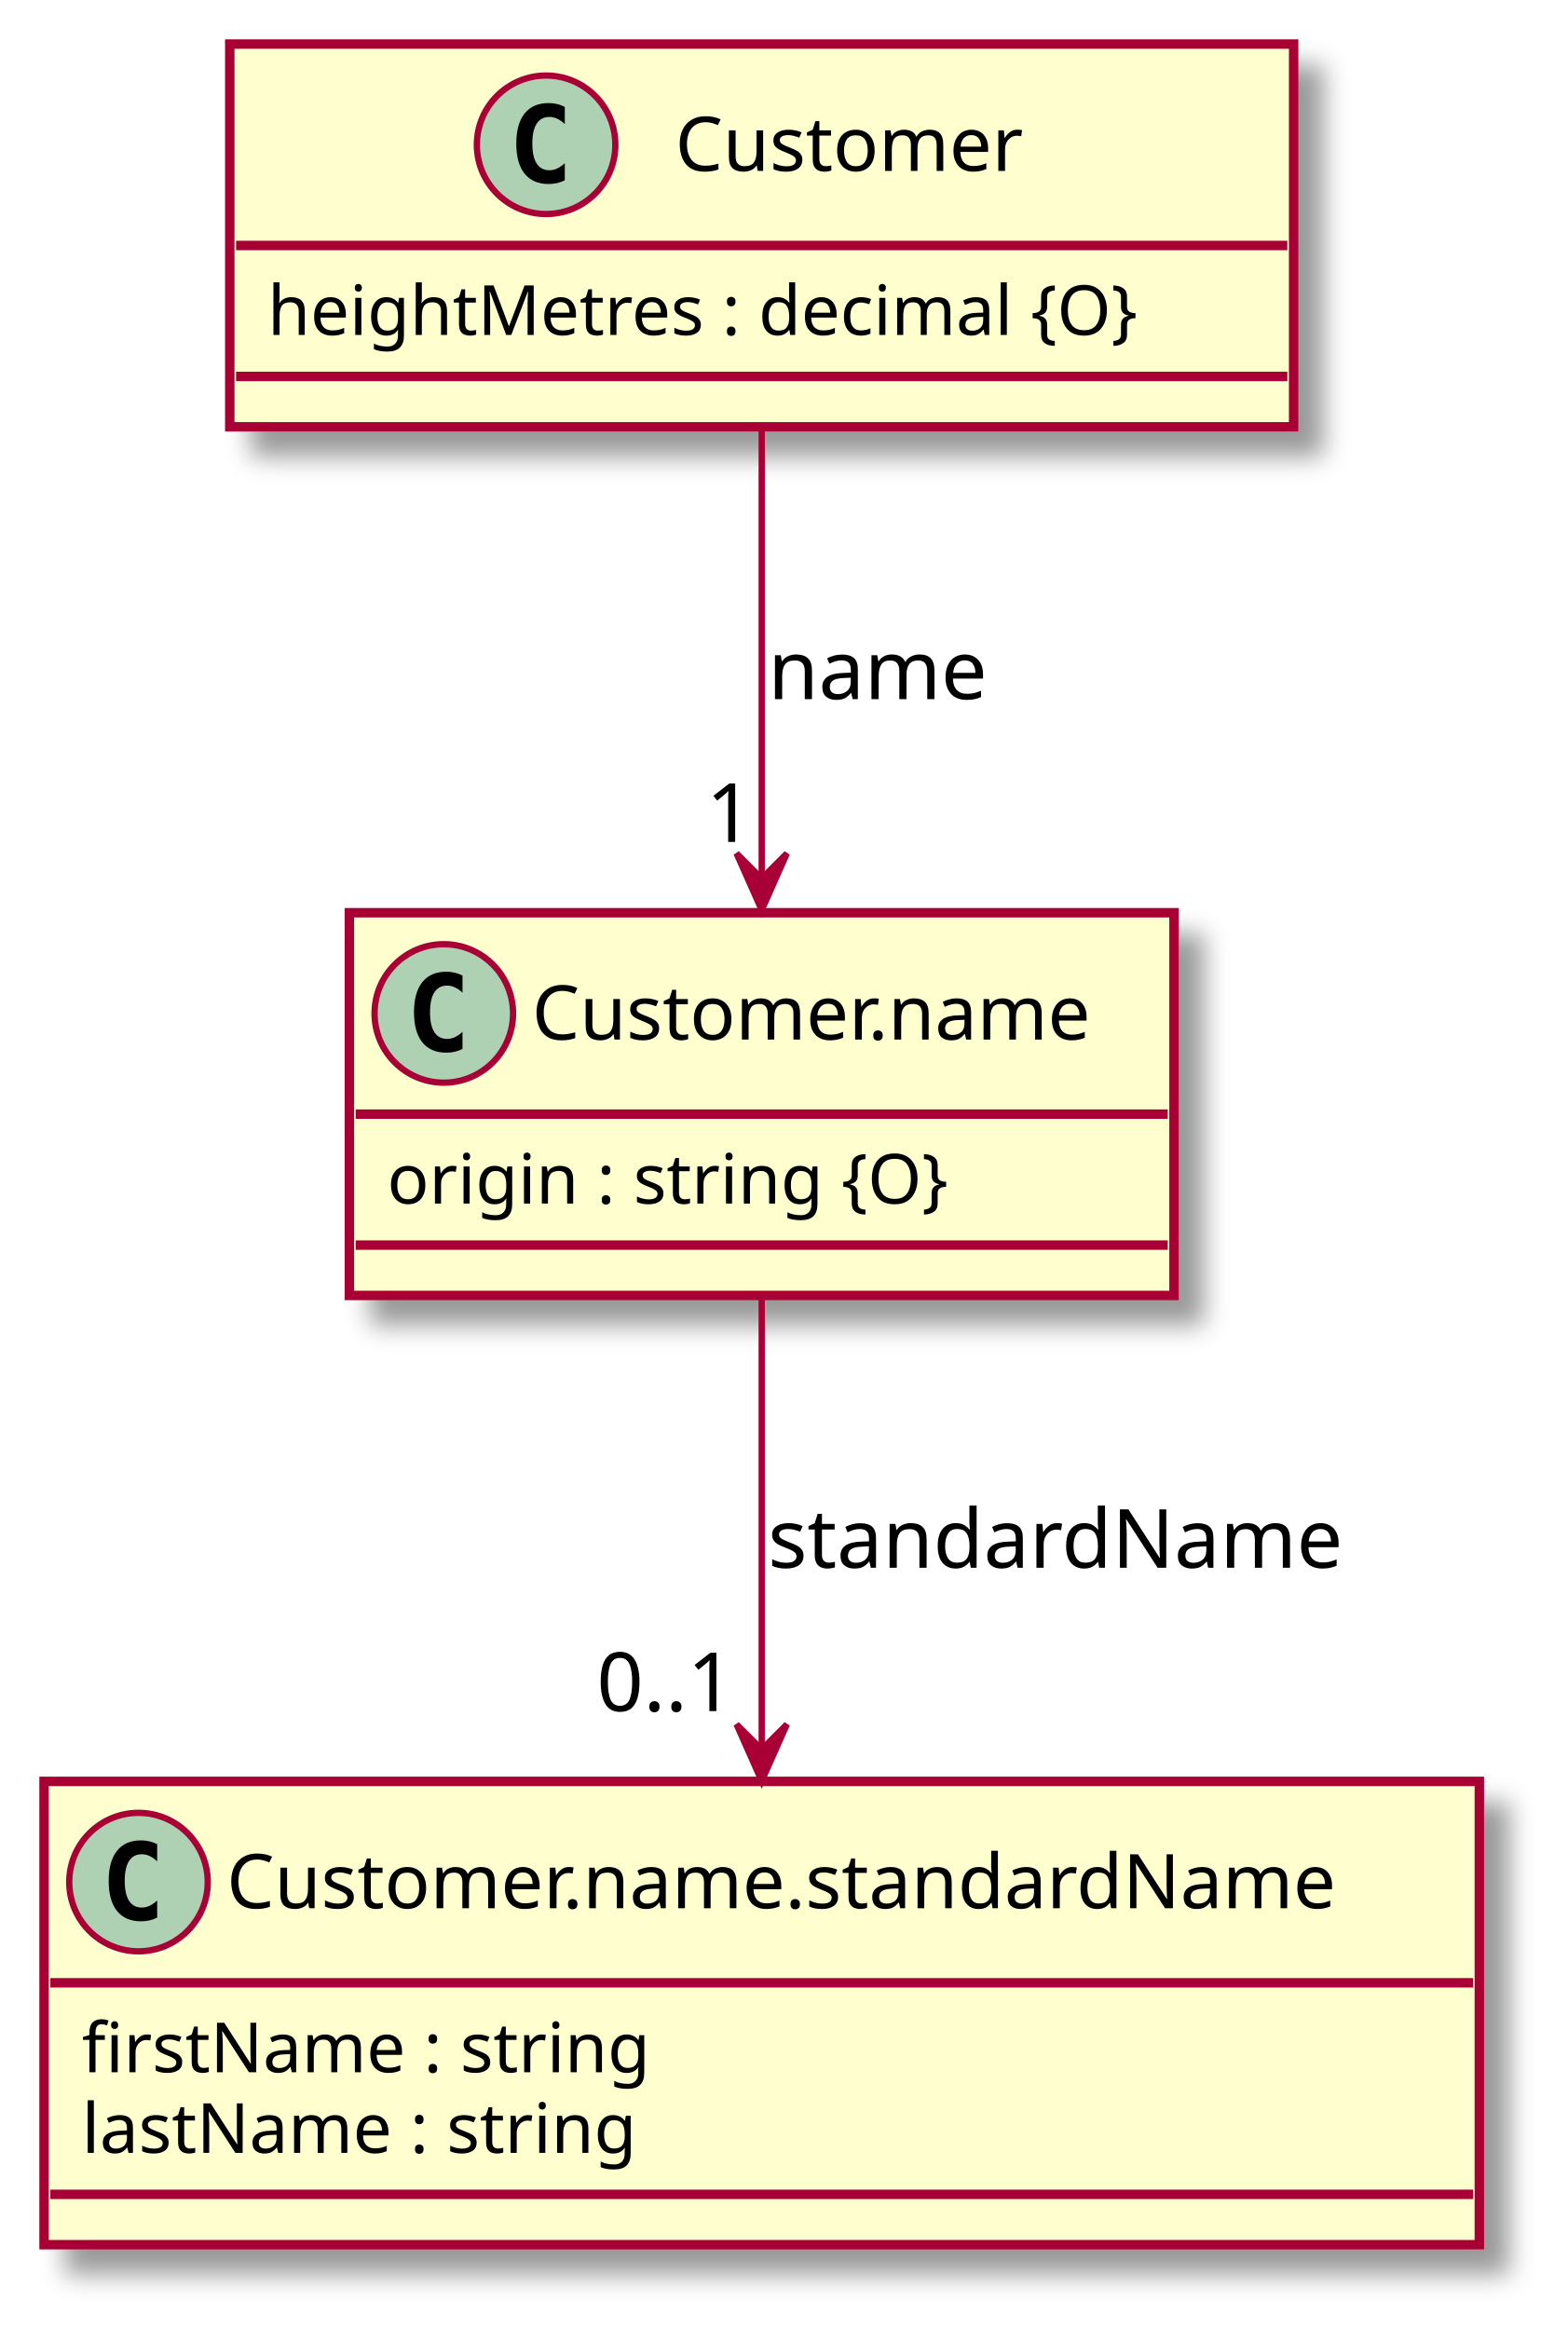
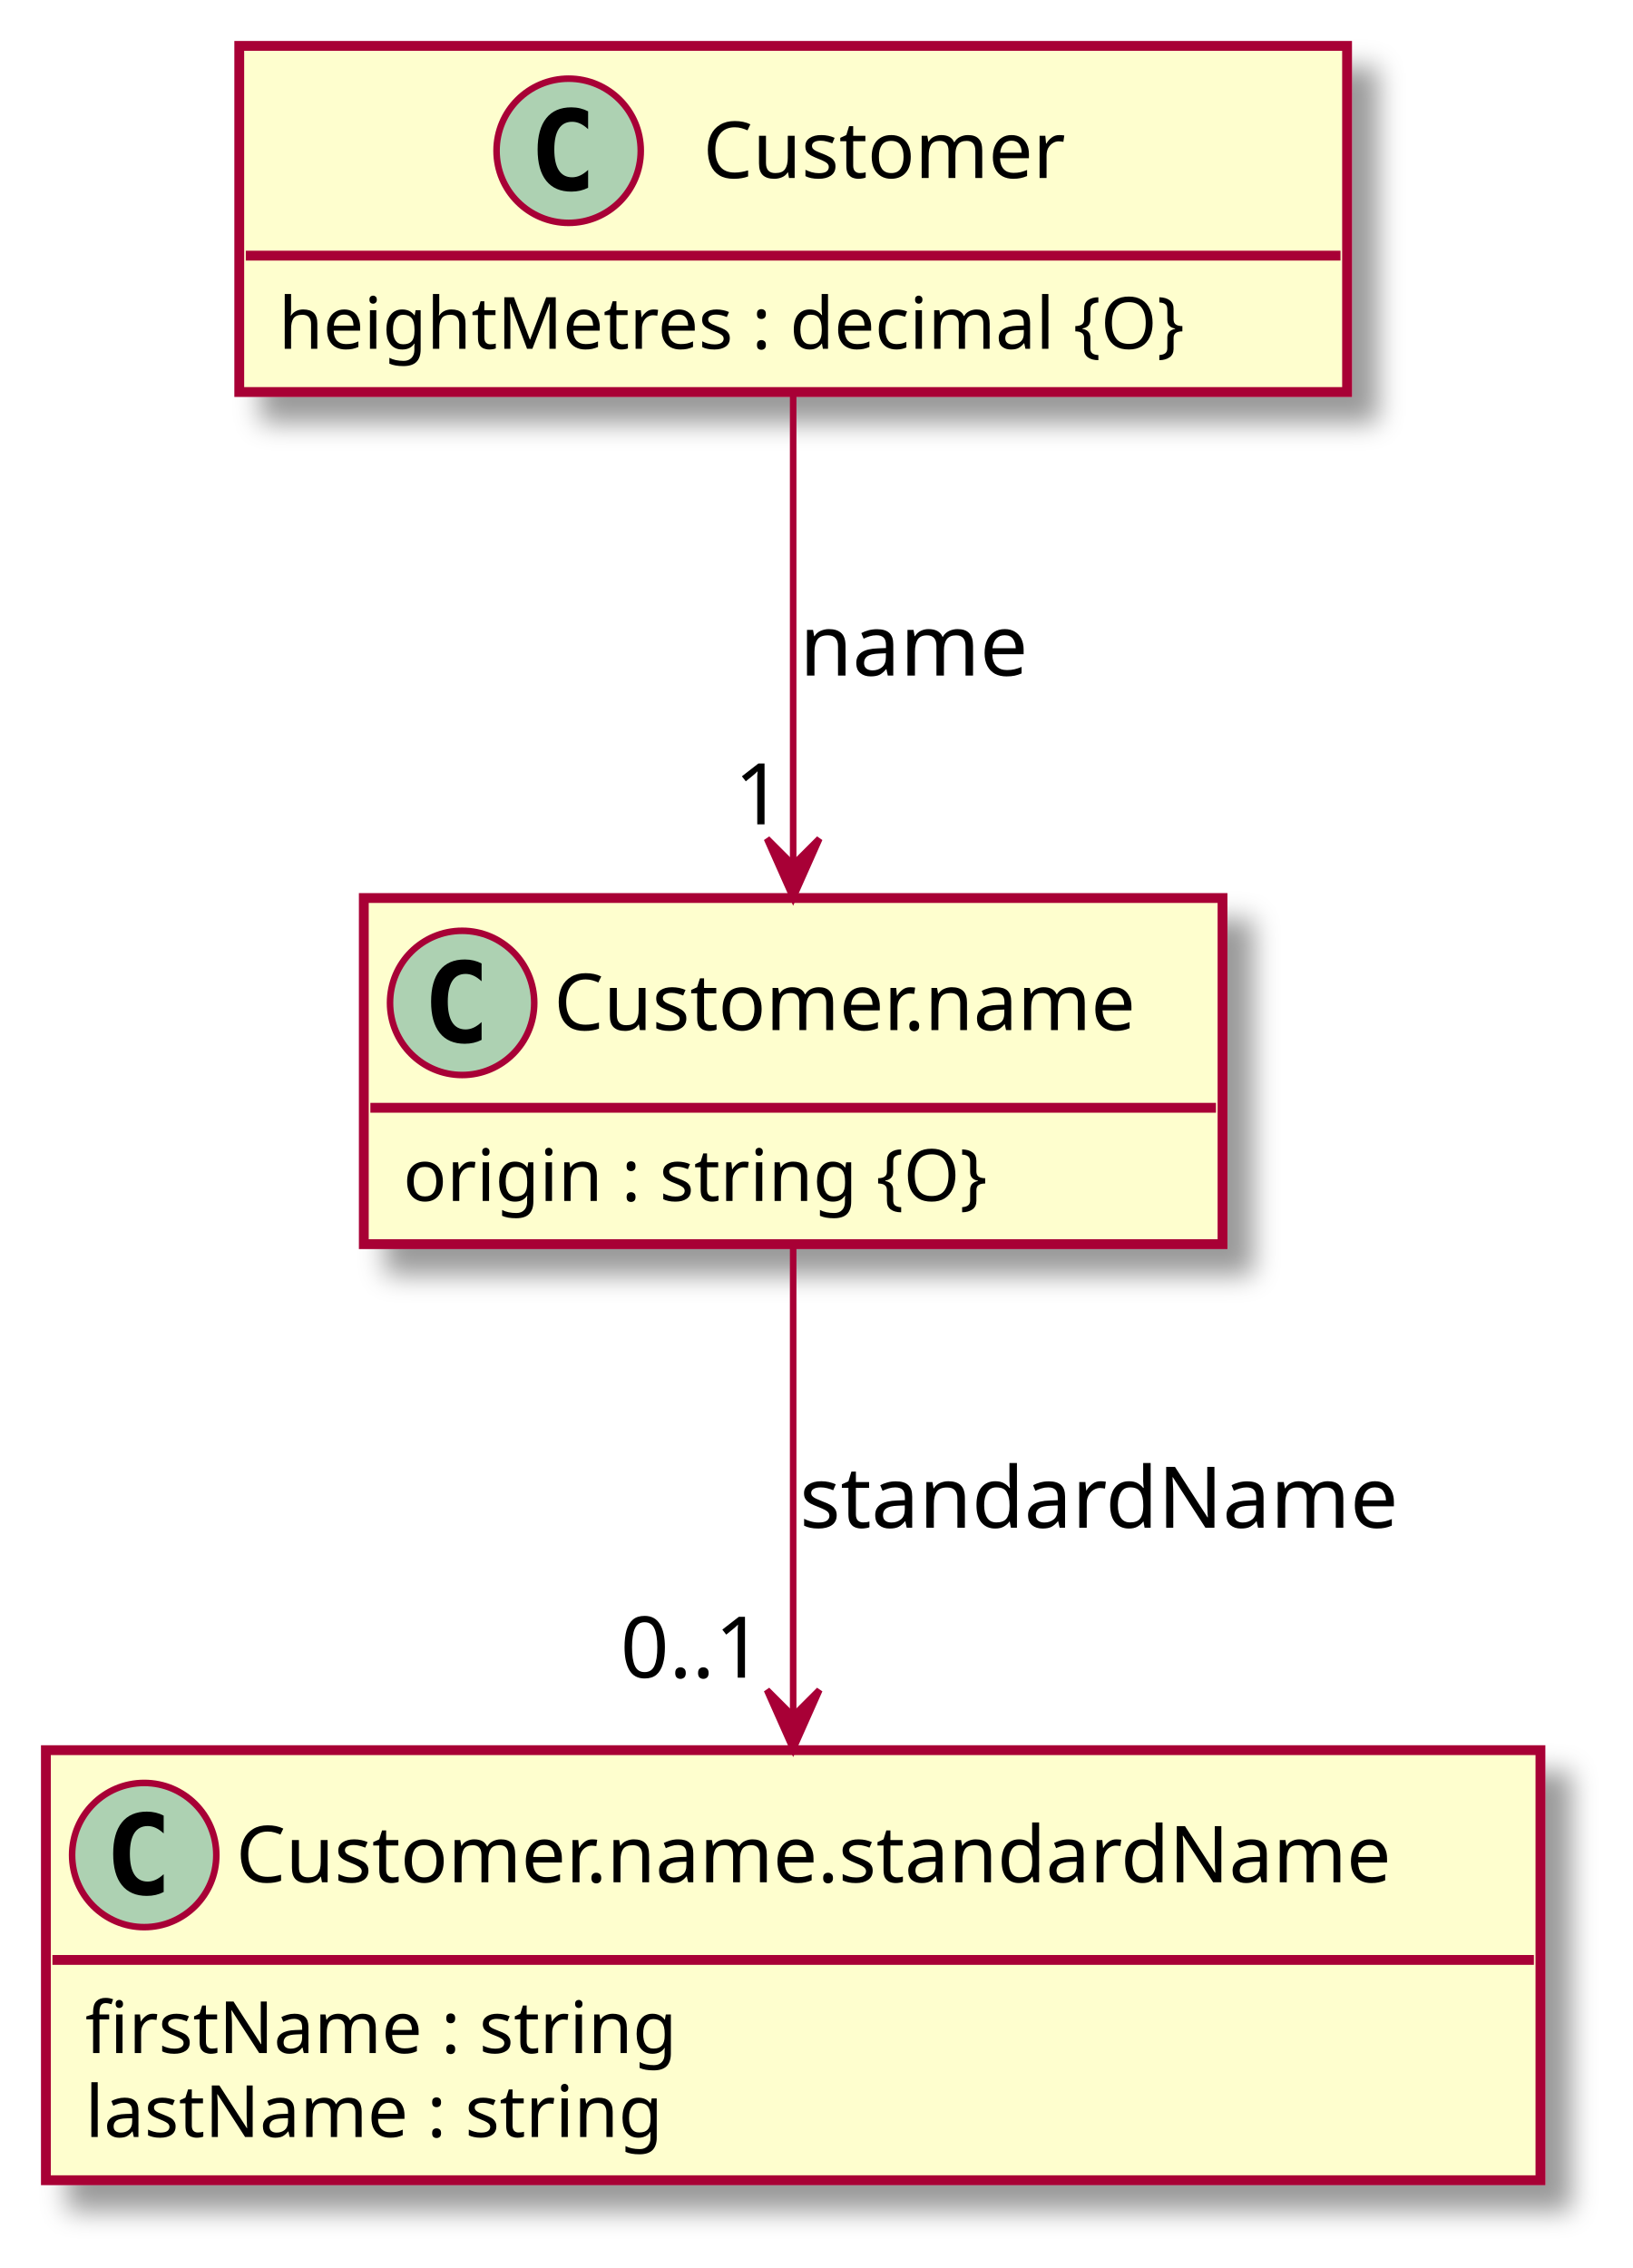
- <svg xmlns="http://www.w3.org/2000/svg" contentScriptType="application/ecmascript" contentStyleType="text/css" height="370px" preserveAspectRatio="none" style="width:249px;height:370px;" version="1.1" viewBox="0 0 249 370" width="249px" zoomAndPan="magnify">
+ <svg xmlns="http://www.w3.org/2000/svg" contentScriptType="application/ecmascript" contentStyleType="text/css" height="346px" preserveAspectRatio="none" style="width:249px;height:346px;" version="1.1" viewBox="0 0 249 346" width="249px" zoomAndPan="magnify">
  <defs>
-     <filter height="300%" id="f1bdo17kwgojj0" width="300%" x="-1" y="-1">
+     <filter height="300%" id="f12ezsa3f1axjx" width="300%" x="-1" y="-1">
      <feGaussianBlur result="blurOut" stdDeviation="2.0" />
      <feColorMatrix in="blurOut" result="blurOut2" type="matrix" values="0 0 0 0 0 0 0 0 0 0 0 0 0 0 0 0 0 0 .4 0" />
      <feOffset dx="4.0" dy="4.0" in="blurOut2" result="blurOut3" />
      <feBlend in="SourceGraphic" in2="blurOut3" mode="normal" />
    </filter>
  </defs>
  <g>
-     <rect codeLine="3" fill="#FEFECE" filter="url(#f1bdo17kwgojj0)" height="60.805" id="Customer" style="stroke:#A80036;stroke-width:1.5;" width="169" x="36.5" y="7" />
+     <rect codeLine="6" fill="#FEFECE" filter="url(#f12ezsa3f1axjx)" height="52.805" id="Customer" style="stroke:#A80036;stroke-width:1.5;" width="169" x="36.5" y="7" />
    <ellipse cx="86.75" cy="23" fill="#ADD1B2" rx="11" ry="11" style="stroke:#A80036;stroke-width:1.0;" />
    <path d="M89.719,28.641 Q89.141,28.938 88.5,29.086 Q87.859,29.234 87.156,29.234 Q84.656,29.234 83.336,27.586 Q82.016,25.938 82.016,22.812 Q82.016,19.688 83.336,18.031 Q84.656,16.375 87.156,16.375 Q87.859,16.375 88.508,16.531 Q89.156,16.688 89.719,16.984 L89.719,19.703 Q89.094,19.125 88.5,18.852 Q87.906,18.578 87.281,18.578 Q85.938,18.578 85.25,19.648 Q84.562,20.719 84.562,22.812 Q84.562,24.906 85.25,25.977 Q85.938,27.047 87.281,27.047 Q87.906,27.047 88.5,26.773 Q89.094,26.5 89.719,25.922 L89.719,28.641 Z " fill="#000000" />
    <text fill="#000000" font-family="sans-serif" font-size="12" lengthAdjust="spacing" textLength="60" x="107.25" y="27.154">Customer</text>
    <line style="stroke:#A80036;stroke-width:1.5;" x1="37.5" x2="204.5" y1="39" y2="39" />
    <text fill="#000000" font-family="sans-serif" font-size="11" lengthAdjust="spacing" textLength="157" x="42.5" y="53.21">heightMetres : decimal {O}</text>
-     <line style="stroke:#A80036;stroke-width:1.5;" x1="37.5" x2="204.5" y1="59.805" y2="59.805" />
-     <rect codeLine="7" fill="#FEFECE" filter="url(#f1bdo17kwgojj0)" height="60.805" id="Customer.name" style="stroke:#A80036;stroke-width:1.5;" width="131" x="55.5" y="145" />
-     <ellipse cx="70.5" cy="161" fill="#ADD1B2" rx="11" ry="11" style="stroke:#A80036;stroke-width:1.0;" />
-     <path d="M73.469,166.641 Q72.891,166.938 72.25,167.086 Q71.609,167.234 70.906,167.234 Q68.406,167.234 67.086,165.586 Q65.766,163.938 65.766,160.812 Q65.766,157.688 67.086,156.031 Q68.406,154.375 70.906,154.375 Q71.609,154.375 72.258,154.531 Q72.906,154.688 73.469,154.984 L73.469,157.703 Q72.844,157.125 72.25,156.852 Q71.656,156.578 71.031,156.578 Q69.688,156.578 69,157.648 Q68.312,158.719 68.312,160.812 Q68.312,162.906 69,163.977 Q69.688,165.047 71.031,165.047 Q71.656,165.047 72.25,164.773 Q72.844,164.5 73.469,163.922 L73.469,166.641 Z " fill="#000000" />
-     <text fill="#000000" font-family="sans-serif" font-size="12" lengthAdjust="spacing" textLength="99" x="84.5" y="165.154">Customer.name</text>
-     <line style="stroke:#A80036;stroke-width:1.5;" x1="56.5" x2="185.5" y1="177" y2="177" />
-     <text fill="#000000" font-family="sans-serif" font-size="11" lengthAdjust="spacing" textLength="104" x="61.5" y="191.21">origin : string {O}</text>
-     <line style="stroke:#A80036;stroke-width:1.5;" x1="56.5" x2="185.5" y1="197.805" y2="197.805" />
-     <rect codeLine="11" fill="#FEFECE" filter="url(#f1bdo17kwgojj0)" height="73.609" id="Customer.name.standardName" style="stroke:#A80036;stroke-width:1.5;" width="228" x="7" y="283" />
-     <ellipse cx="22" cy="299" fill="#ADD1B2" rx="11" ry="11" style="stroke:#A80036;stroke-width:1.0;" />
-     <path d="M24.969,304.641 Q24.391,304.938 23.75,305.086 Q23.109,305.234 22.406,305.234 Q19.906,305.234 18.586,303.586 Q17.266,301.938 17.266,298.812 Q17.266,295.688 18.586,294.031 Q19.906,292.375 22.406,292.375 Q23.109,292.375 23.758,292.531 Q24.406,292.688 24.969,292.984 L24.969,295.703 Q24.344,295.125 23.75,294.852 Q23.156,294.578 22.531,294.578 Q21.188,294.578 20.5,295.648 Q19.812,296.719 19.812,298.812 Q19.812,300.906 20.5,301.977 Q21.188,303.047 22.531,303.047 Q23.156,303.047 23.75,302.773 Q24.344,302.5 24.969,301.922 L24.969,304.641 Z " fill="#000000" />
-     <text fill="#000000" font-family="sans-serif" font-size="12" lengthAdjust="spacing" textLength="196" x="36" y="303.154">Customer.name.standardName</text>
-     <line style="stroke:#A80036;stroke-width:1.5;" x1="8" x2="234" y1="315" y2="315" />
-     <text fill="#000000" font-family="sans-serif" font-size="11" lengthAdjust="spacing" textLength="101" x="13" y="329.21">firstName : string</text>
-     <text fill="#000000" font-family="sans-serif" font-size="11" lengthAdjust="spacing" textLength="99" x="13" y="342.015">lastName : string</text>
-     <line style="stroke:#A80036;stroke-width:1.5;" x1="8" x2="234" y1="348.609" y2="348.609" />
-     <path codeLine="16" d="M121,206.026 C121,226.792 121,254.86 121,277.823 " fill="none" id="Customer.name-to-Customer.name.standardName" style="stroke:#A80036;stroke-width:1.0;" />
-     <polygon fill="#A80036" points="121,282.94,125,273.94,121,277.94,117,273.94,121,282.94" style="stroke:#A80036;stroke-width:1.0;" />
-     <text fill="#000000" font-family="sans-serif" font-size="13" lengthAdjust="spacing" textLength="96" x="122" y="249.067">standardName</text>
-     <text fill="#000000" font-family="sans-serif" font-size="13" lengthAdjust="spacing" textLength="24" x="94.787" y="271.84">0..1</text>
-     <path codeLine="18" d="M121,68.01 C121,88.984 121,117.243 121,139.379 " fill="none" id="Customer-to-Customer.name" style="stroke:#A80036;stroke-width:1.0;" />
-     <polygon fill="#A80036" points="121,144.578,125,135.578,121,139.578,117,135.578,121,144.578" style="stroke:#A80036;stroke-width:1.0;" />
-     <text fill="#000000" font-family="sans-serif" font-size="13" lengthAdjust="spacing" textLength="37" x="122" y="111.067">name</text>
-     <text fill="#000000" font-family="sans-serif" font-size="13" lengthAdjust="spacing" textLength="8" x="112.175" y="133.754">1</text>
+     <rect codeLine="10" fill="#FEFECE" filter="url(#f12ezsa3f1axjx)" height="52.805" id="Customer.name" style="stroke:#A80036;stroke-width:1.5;" width="131" x="55.5" y="137" />
+     <ellipse cx="70.5" cy="153" fill="#ADD1B2" rx="11" ry="11" style="stroke:#A80036;stroke-width:1.0;" />
+     <path d="M73.469,158.641 Q72.891,158.938 72.25,159.086 Q71.609,159.234 70.906,159.234 Q68.406,159.234 67.086,157.586 Q65.766,155.938 65.766,152.812 Q65.766,149.688 67.086,148.031 Q68.406,146.375 70.906,146.375 Q71.609,146.375 72.258,146.531 Q72.906,146.688 73.469,146.984 L73.469,149.703 Q72.844,149.125 72.25,148.852 Q71.656,148.578 71.031,148.578 Q69.688,148.578 69,149.648 Q68.312,150.719 68.312,152.812 Q68.312,154.906 69,155.977 Q69.688,157.047 71.031,157.047 Q71.656,157.047 72.25,156.773 Q72.844,156.5 73.469,155.922 L73.469,158.641 Z " fill="#000000" />
+     <text fill="#000000" font-family="sans-serif" font-size="12" lengthAdjust="spacing" textLength="99" x="84.5" y="157.154">Customer.name</text>
+     <line style="stroke:#A80036;stroke-width:1.5;" x1="56.5" x2="185.5" y1="169" y2="169" />
+     <text fill="#000000" font-family="sans-serif" font-size="11" lengthAdjust="spacing" textLength="104" x="61.5" y="183.21">origin : string {O}</text>
+     <rect codeLine="14" fill="#FEFECE" filter="url(#f12ezsa3f1axjx)" height="65.609" id="Customer.name.standardName" style="stroke:#A80036;stroke-width:1.5;" width="228" x="7" y="267" />
+     <ellipse cx="22" cy="283" fill="#ADD1B2" rx="11" ry="11" style="stroke:#A80036;stroke-width:1.0;" />
+     <path d="M24.969,288.641 Q24.391,288.938 23.75,289.086 Q23.109,289.234 22.406,289.234 Q19.906,289.234 18.586,287.586 Q17.266,285.938 17.266,282.812 Q17.266,279.688 18.586,278.031 Q19.906,276.375 22.406,276.375 Q23.109,276.375 23.758,276.531 Q24.406,276.688 24.969,276.984 L24.969,279.703 Q24.344,279.125 23.75,278.852 Q23.156,278.578 22.531,278.578 Q21.188,278.578 20.5,279.648 Q19.812,280.719 19.812,282.812 Q19.812,284.906 20.5,285.977 Q21.188,287.047 22.531,287.047 Q23.156,287.047 23.75,286.773 Q24.344,286.5 24.969,285.922 L24.969,288.641 Z " fill="#000000" />
+     <text fill="#000000" font-family="sans-serif" font-size="12" lengthAdjust="spacing" textLength="196" x="36" y="287.154">Customer.name.standardName</text>
+     <line style="stroke:#A80036;stroke-width:1.5;" x1="8" x2="234" y1="299" y2="299" />
+     <text fill="#000000" font-family="sans-serif" font-size="11" lengthAdjust="spacing" textLength="101" x="13" y="313.21">firstName : string</text>
+     <text fill="#000000" font-family="sans-serif" font-size="11" lengthAdjust="spacing" textLength="99" x="13" y="326.015">lastName : string</text>
+     <path codeLine="19" d="M121,190.115 C121,210.381 121,238.963 121,261.759 " fill="none" id="Customer.name-to-Customer.name.standardName" style="stroke:#A80036;stroke-width:1.0;" />
+     <polygon fill="#A80036" points="121,266.825,125,257.825,121,261.825,117,257.825,121,266.825" style="stroke:#A80036;stroke-width:1.0;" />
+     <text fill="#000000" font-family="sans-serif" font-size="13" lengthAdjust="spacing" textLength="96" x="122" y="233.067">standardName</text>
+     <text fill="#000000" font-family="sans-serif" font-size="13" lengthAdjust="spacing" textLength="24" x="94.638" y="255.936">0..1</text>
+     <path codeLine="21" d="M121,60.095 C121,80.763 121,109.91 121,131.826 " fill="none" id="Customer-to-Customer.name" style="stroke:#A80036;stroke-width:1.0;" />
+     <polygon fill="#A80036" points="121,136.949,125,127.949,121,131.949,117,127.949,121,136.949" style="stroke:#A80036;stroke-width:1.0;" />
+     <text fill="#000000" font-family="sans-serif" font-size="13" lengthAdjust="spacing" textLength="37" x="122" y="103.067">name</text>
+     <text fill="#000000" font-family="sans-serif" font-size="13" lengthAdjust="spacing" textLength="8" x="112.025" y="125.756">1</text>
  </g>
</svg>
